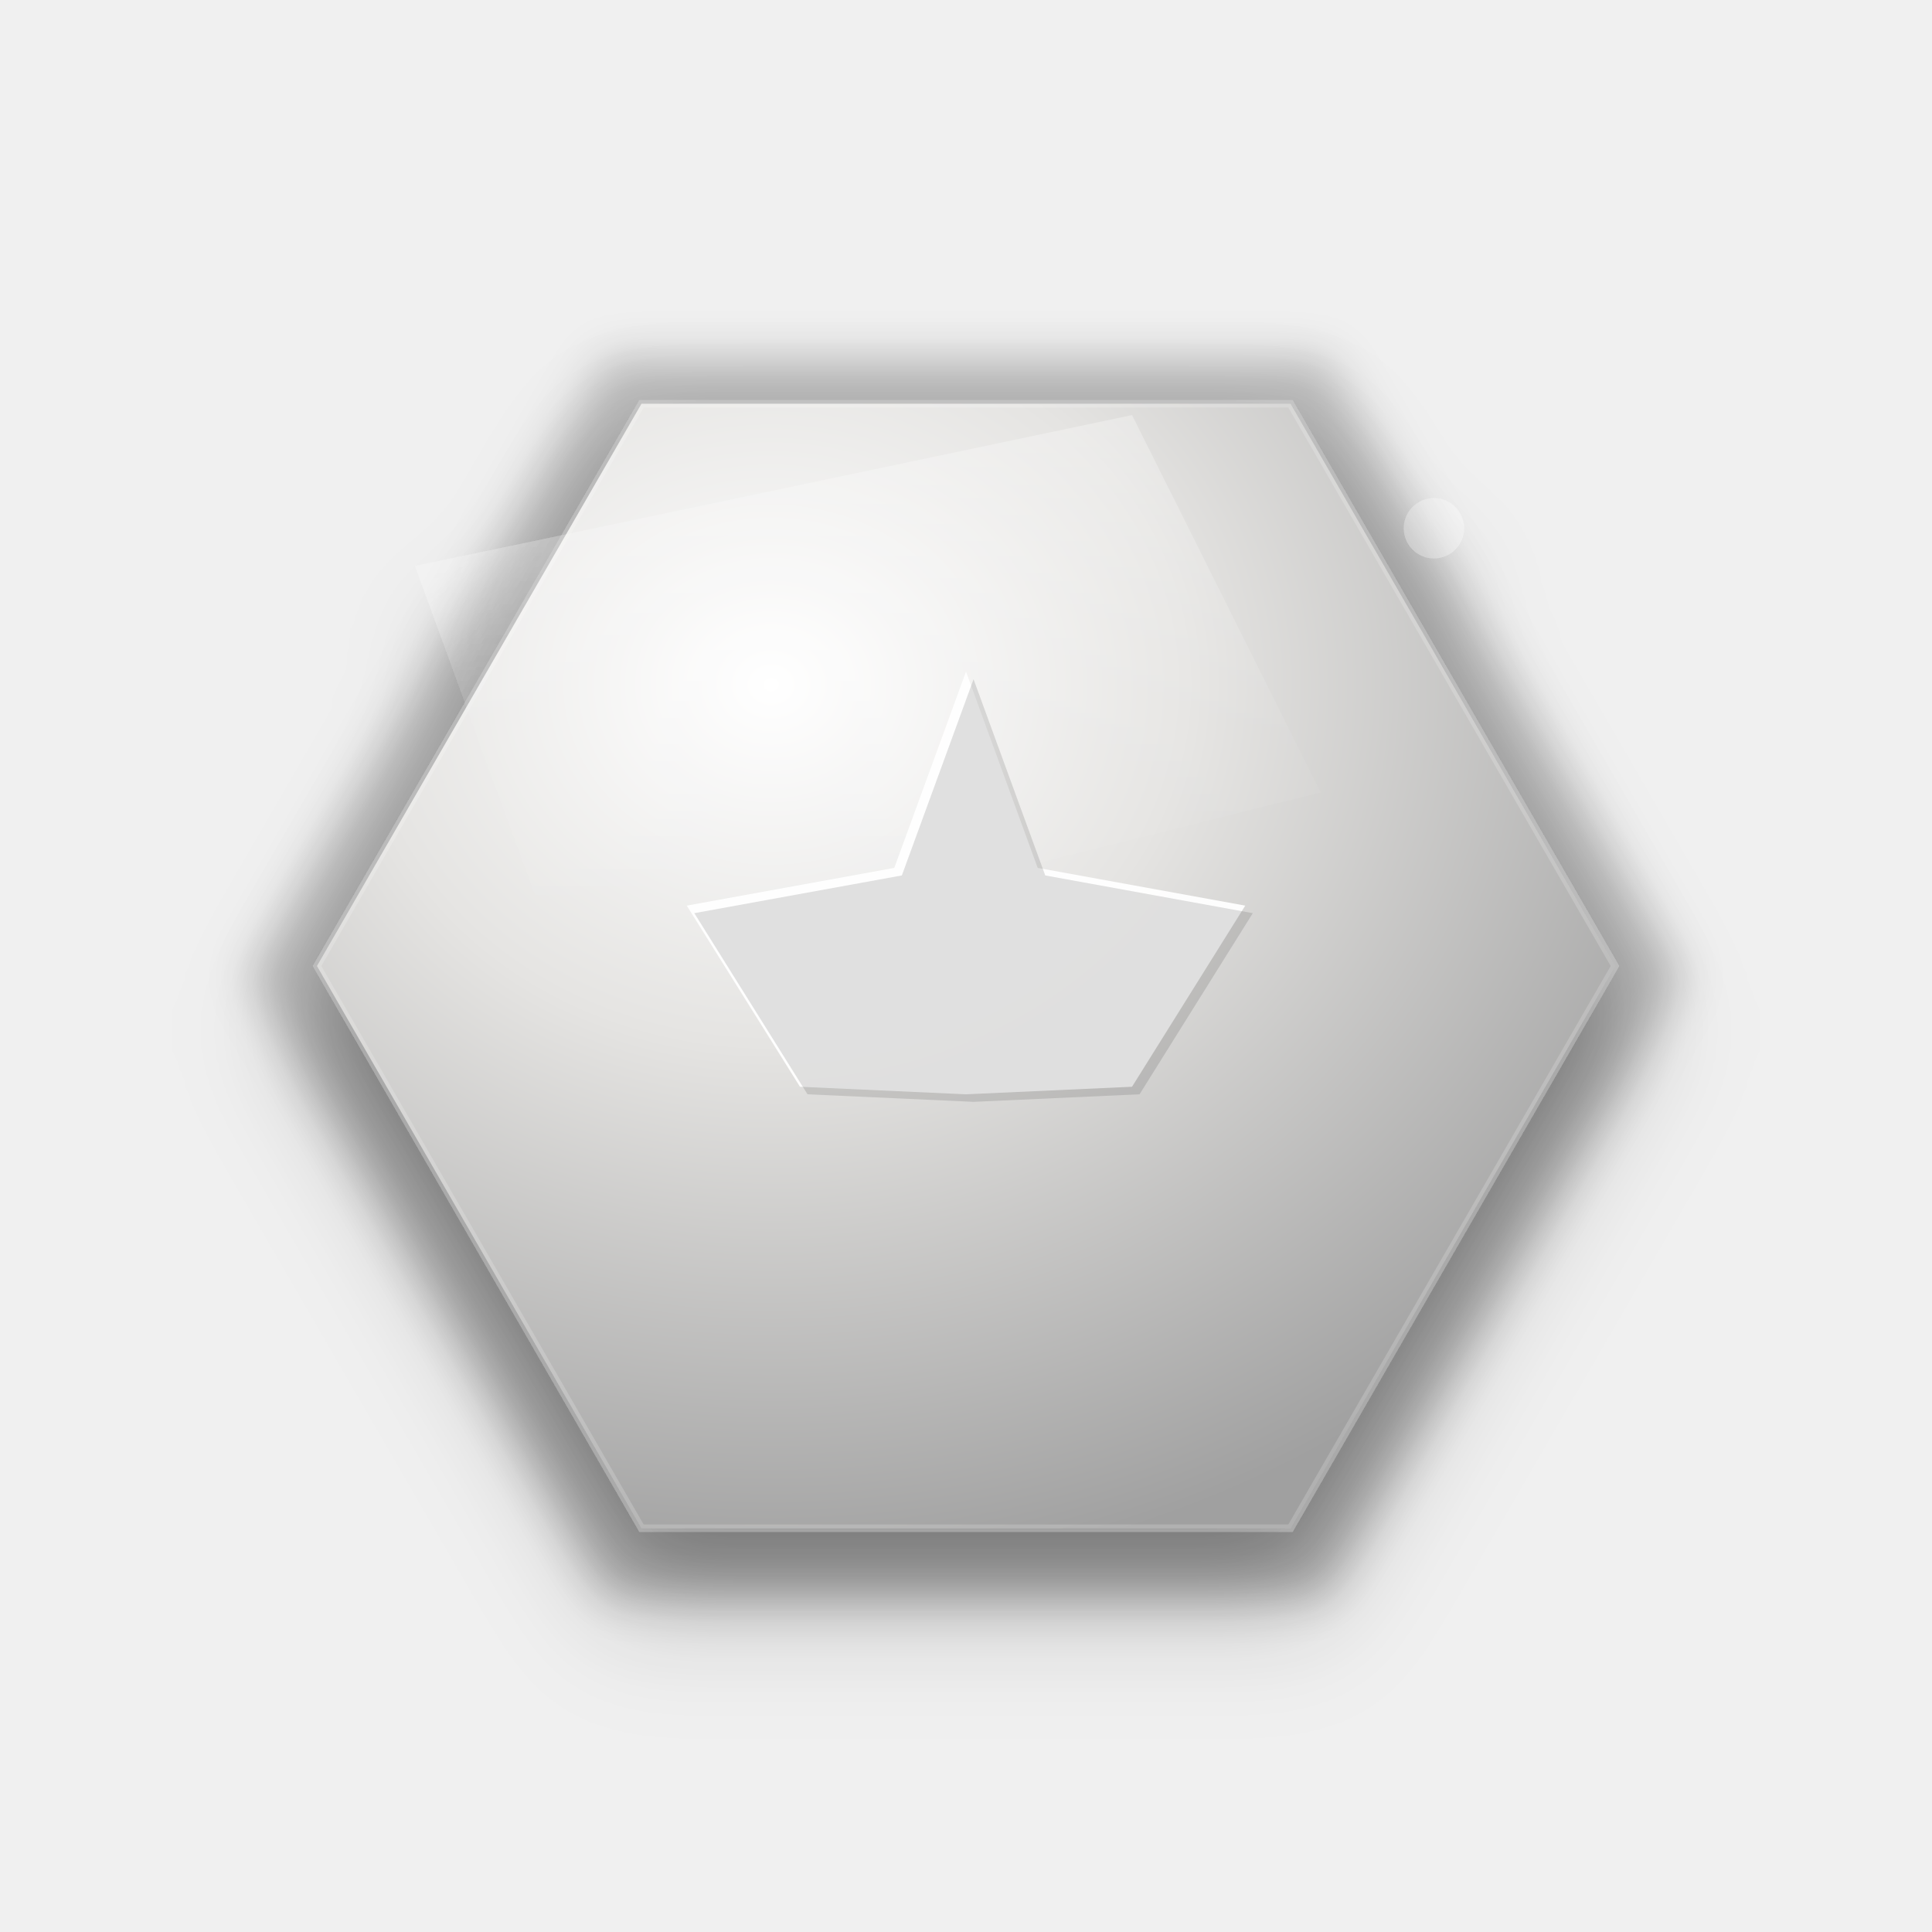
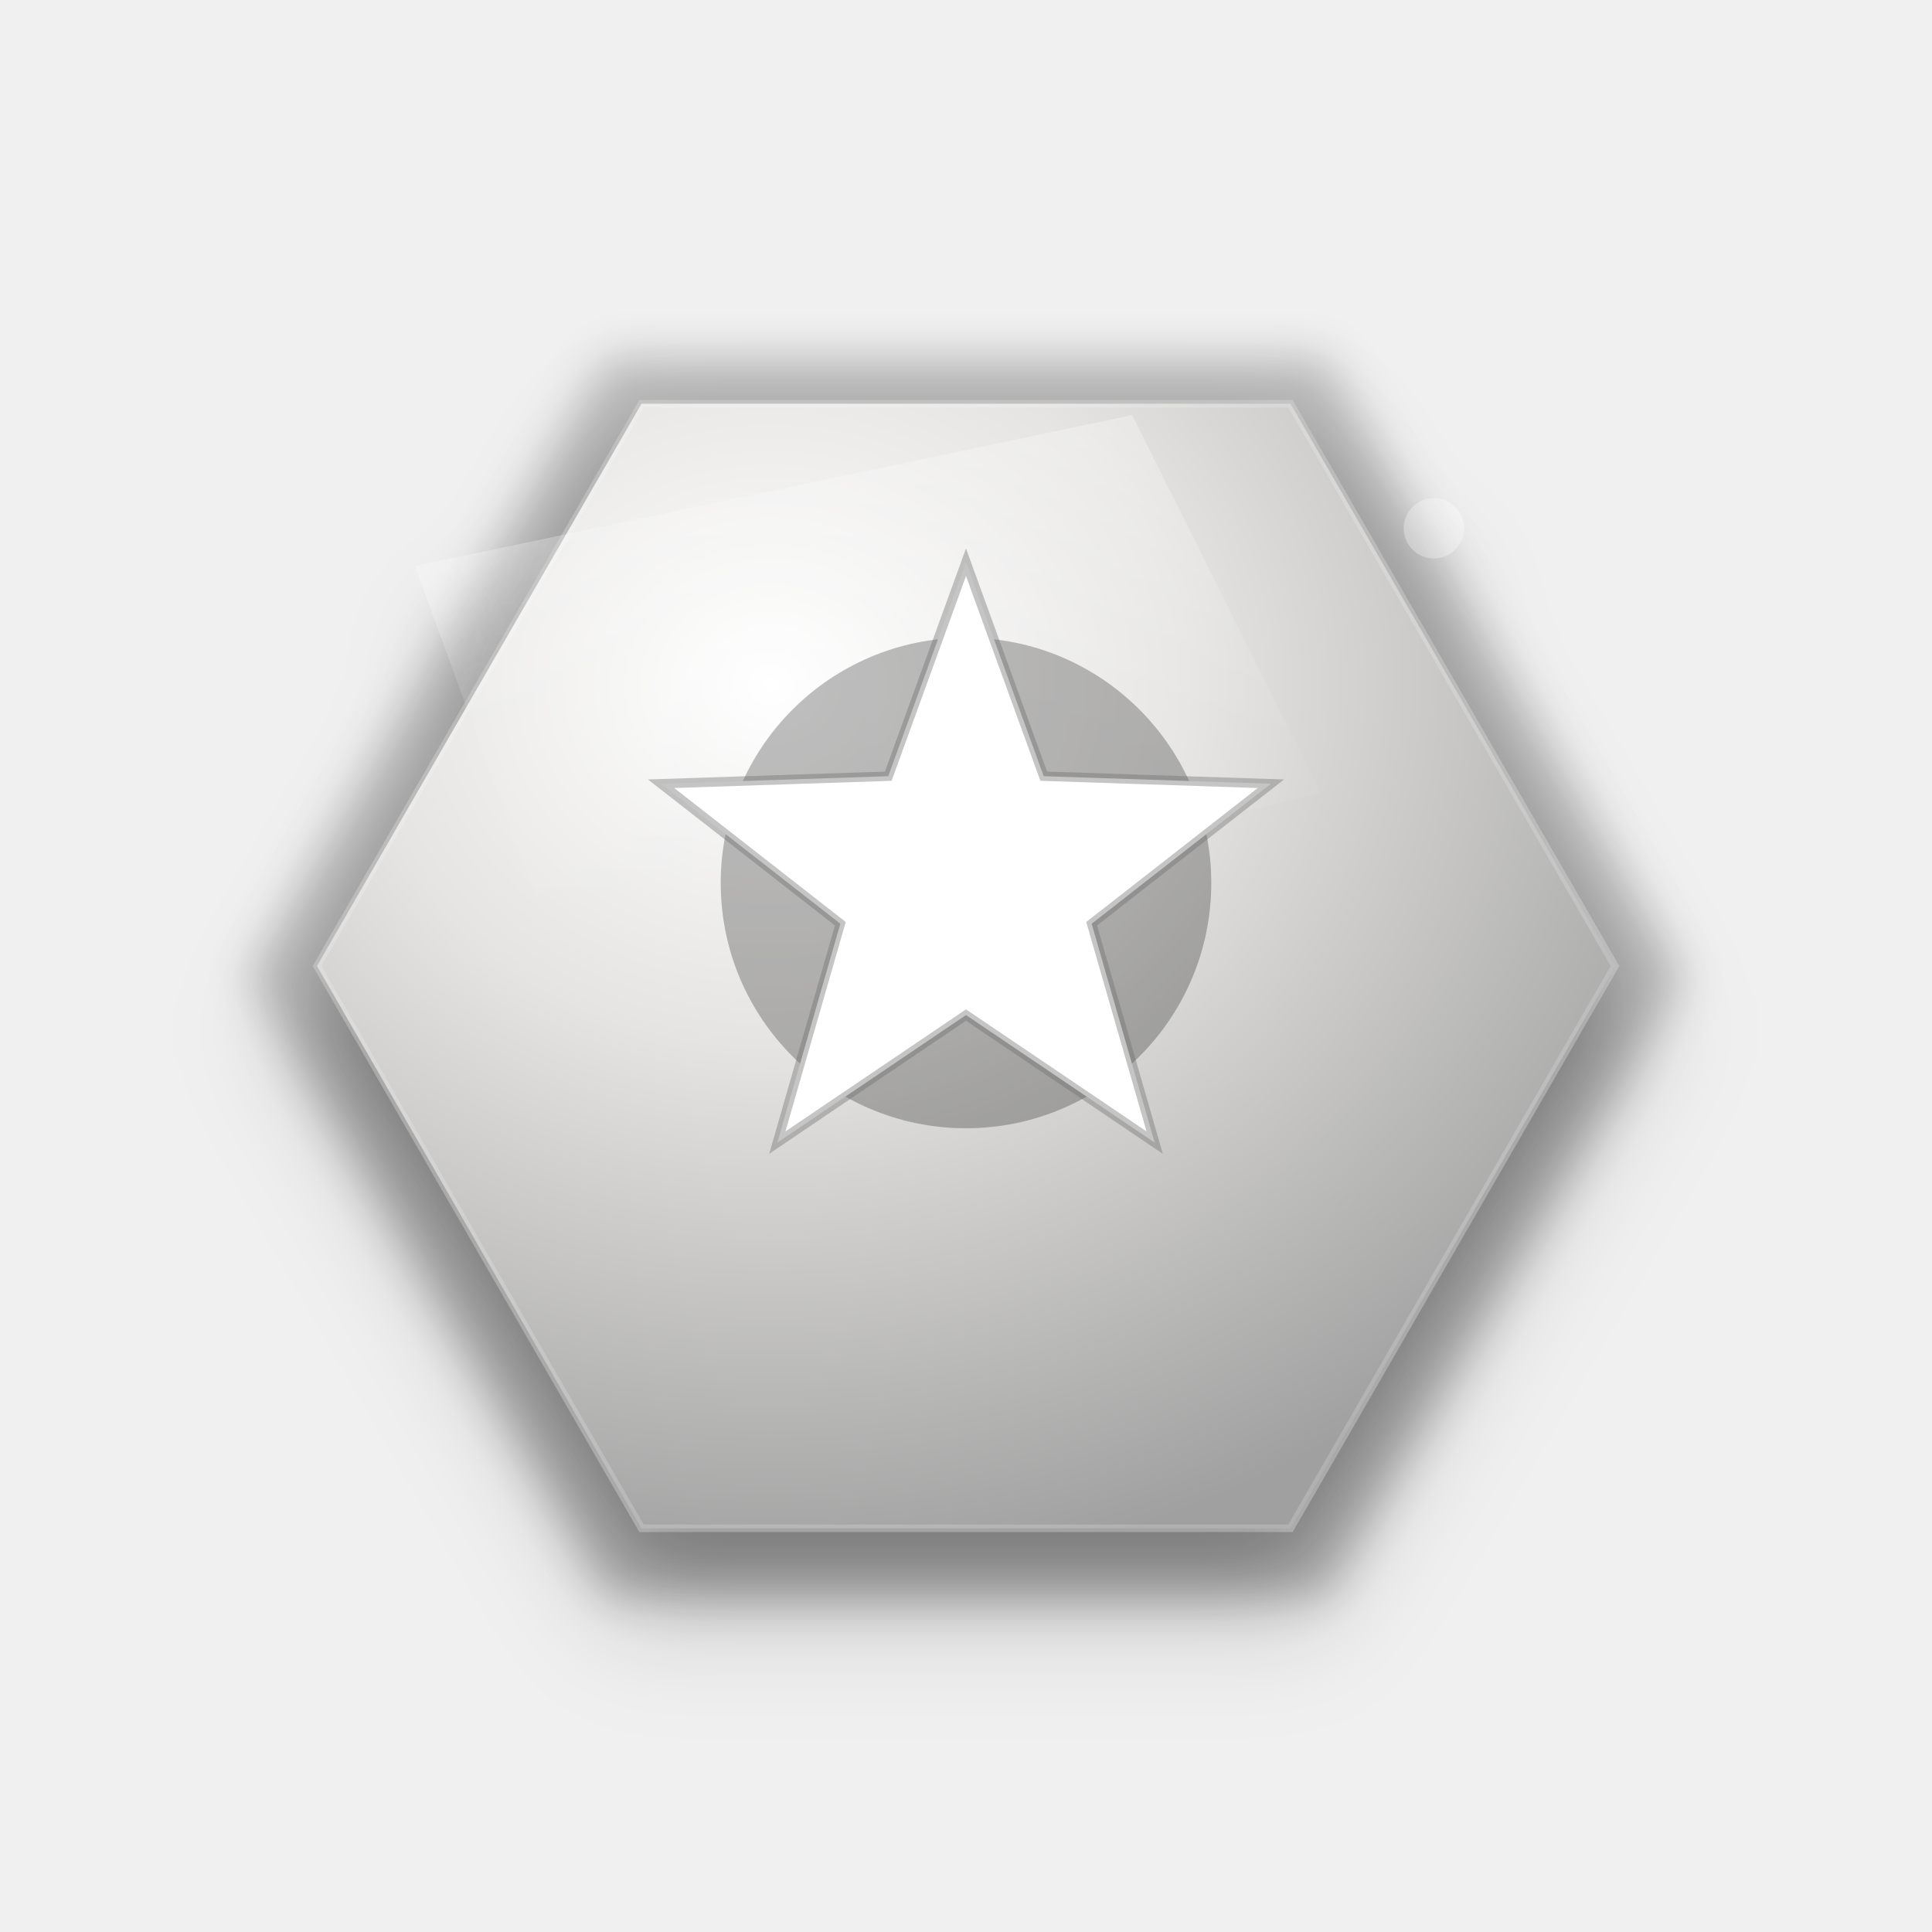
<svg xmlns="http://www.w3.org/2000/svg" width="512" height="512" viewBox="0 0 512 512">
  <defs>
    <linearGradient id="rimGrad" x1="0%" y1="0%" x2="100%" y2="100%">
      <stop offset="0%" style="stop-color:#A0A0A0;stop-opacity:1" />
      <stop offset="22%" style="stop-color:#E5E4E2;stop-opacity:1" />
      <stop offset="48%" style="stop-color:#F5F5F5;stop-opacity:1" />
      <stop offset="70%" style="stop-color:#C8C8C8;stop-opacity:1" />
      <stop offset="100%" style="stop-color:#707070;stop-opacity:1" />
    </linearGradient>
    <radialGradient id="faceGrad" cx="35%" cy="25%" r="80%">
      <stop offset="0%" style="stop-color:#FFFFFF;stop-opacity:1" />
      <stop offset="40%" style="stop-color:#E5E4E2;stop-opacity:1" />
      <stop offset="100%" style="stop-color:#A0A0A0;stop-opacity:1" />
    </radialGradient>
    <linearGradient id="shineGrad" x1="0%" y1="0%" x2="0%" y2="100%">
      <stop offset="0%" style="stop-color:#FFFFFF;stop-opacity:0.55" />
      <stop offset="55%" style="stop-color:#FFFFFF;stop-opacity:0.12" />
      <stop offset="100%" style="stop-color:#FFFFFF;stop-opacity:0.0" />
    </linearGradient>
    <filter id="ds" x="-50%" y="-50%" width="200%" height="200%">
      <feGaussianBlur in="SourceAlpha" stdDeviation="12" />
      <feOffset dx="0" dy="14" result="offsetblur" />
      <feFlood flood-color="#000000" flood-opacity="0.35" />
      <feComposite in2="offsetblur" operator="in" />
      <feMerge>
        <feMergeNode />
        <feMergeNode in="SourceGraphic" />
      </feMerge>
    </filter>
    <filter id="inner" x="-50%" y="-50%" width="200%" height="200%">
      <feGaussianBlur in="SourceAlpha" stdDeviation="6" />
      <feOffset dx="0" dy="3" result="offsetblur" />
      <feFlood flood-color="#000000" flood-opacity="0.22" />
      <feComposite in2="offsetblur" operator="in" />
    </filter>
  </defs>
  <g filter="url(#ds)">
    <path d="M 446,256 L 351,420 L 161,420 L 66,256 L 161,92 L 351,92 Z" fill="url(#rimGrad)" filter="url(#inner)" />
    <path d="M 428,256 L 342,405 L 170,405 L 84,256 L 170,107 L 342,107 Z" fill="url(#faceGrad)" stroke="#FFFFFF" stroke-opacity="0.18" stroke-width="2" />
    <path d="M 110,150 L 300,110 L 350,210 L 150,260 Z" fill="url(#shineGrad)" opacity="0.55" />
-     <path d="M 256,178 L 275,230 L 330,240 L 300,288 L 256,290 L 212,288 L 182,240 L 237,230 Z" fill="#FFFFFF" opacity="0.95" />
-     <path d="M 258,180 L 277,232 L 332,242 L 302,290 L 258,292 L 214,290 L 184,242 L 239,232 Z" fill="#000000" opacity="0.12" />
+     <circle cx="256" cy="234" r="65" fill="#000000" opacity="0.25" />
+     <path d="M 256.0,149.0 L 276.6,205.7 L 336.8,207.7 L 289.3,244.8 L 306.0,302.8 L 256.0,269.0 L 206.0,302.8 L 222.7,244.8 L 175.2,207.7 L 235.4,205.7 Z" fill="#FFFFFF" stroke="#707070" stroke-width="2.5" stroke-opacity="0.4" opacity="1.0" />
+     <path d="M 256.0,169.0 L 270.7,214.2 L 317.8,214.1 L 279.8,241.8 L 294.2,286.6 L 256.0,259.0 L 217.8,286.6 L 232.2,241.8 L 194.2,214.1 L 241.3,214.2 Z" fill="#FFFFFF" opacity="0.6" />
    <circle cx="380" cy="140" r="8" fill="#FFFFFF" opacity="0.25" />
  </g>
</svg>
